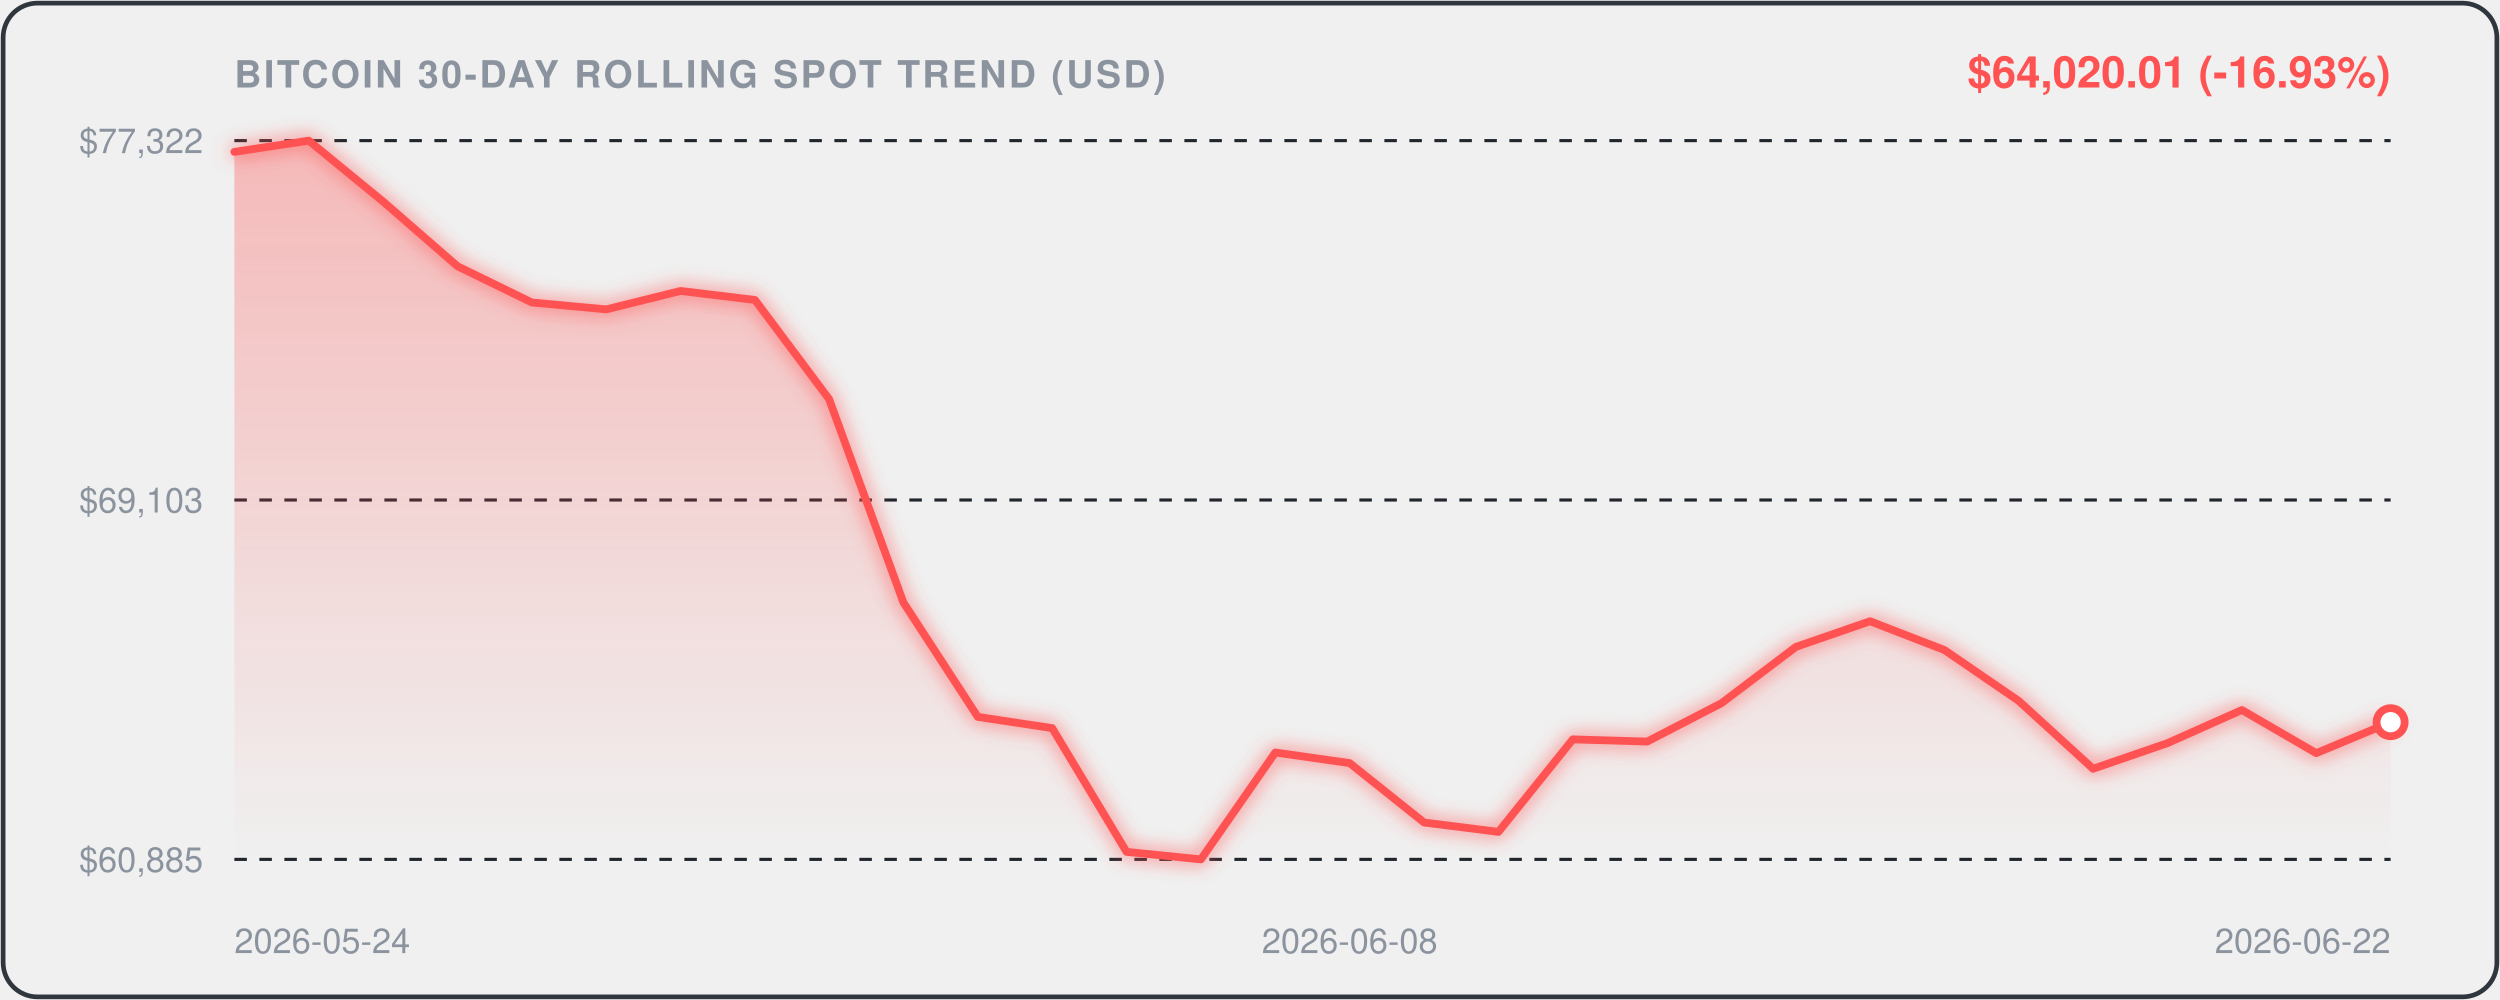
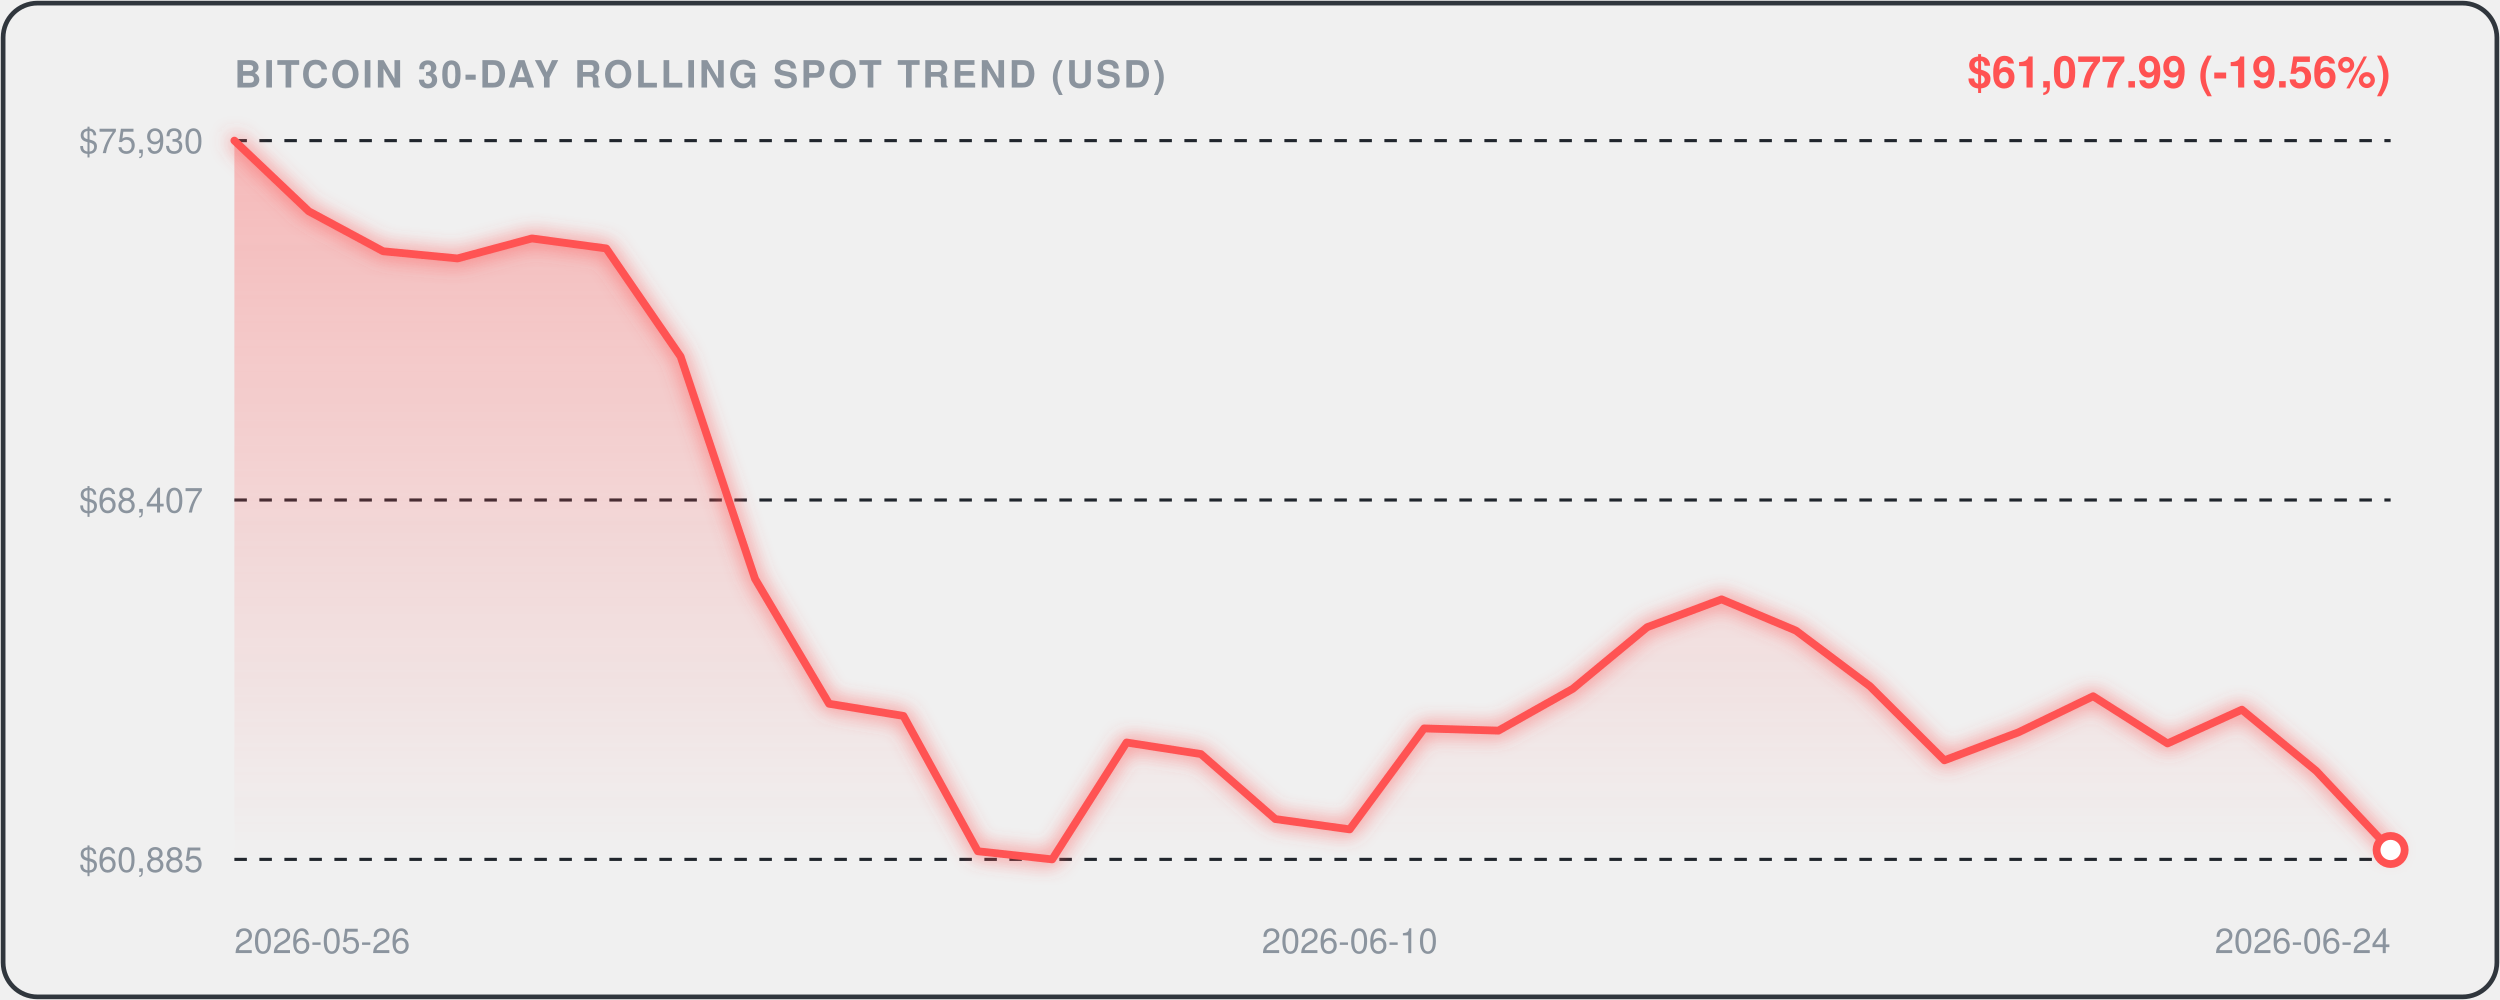
<svg xmlns="http://www.w3.org/2000/svg" viewBox="0 0 800 320" width="100%" height="100%" style="background:#0d1117;border-radius:12px;font-family:-apple-system,BlinkMacSystemFont,'Segoe UI',Helvetica,Arial,sans-serif;">
  <defs>
    <linearGradient id="areaGrad" x1="0" y1="0" x2="0" y2="1">
      <stop offset="0%" stop-color="rgba(255, 82, 82, 0.35)" />
      <stop offset="100%" stop-color="rgba(255, 82, 82, 0.0)" />
    </linearGradient>
    <filter id="glow" x="-20%" y="-20%" width="140%" height="140%">
      <feGaussianBlur stdDeviation="3" result="blur" />
      <feComposite in="SourceGraphic" in2="blur" operator="over" />
    </filter>
  </defs>
  <rect x="1" y="1" width="798" height="318" rx="11" fill="none" stroke="#30363d" stroke-width="1.5" />
  <text x="75" y="28" fill="#8b949e" font-size="12" font-weight="600" letter-spacing="0.8">BITCOIN 30-DAY ROLLING SPOT TREND (USD)</text>
-   <text x="765" y="28" text-anchor="end" fill="#FF5252" font-size="14" font-weight="700">$64,020.01 (-16.93%)</text>
+   <text x="765" y="28" text-anchor="end" fill="#FF5252" font-size="14" font-weight="700">$61,077.99 (-19.56%)</text>
  <line x1="75" y1="45" x2="765" y2="45" stroke="#21262d" stroke-width="1" stroke-dasharray="4,4" />
-   <text x="65" y="49" text-anchor="end" fill="#8b949e" font-size="11">$77,322</text>
+   <text x="65" y="49" text-anchor="end" fill="#8b949e" font-size="11">$75,930</text>
  <line x1="75" y1="160.0" x2="765" y2="160.0" stroke="#21262d" stroke-width="1" stroke-dasharray="4,4" />
-   <text x="65" y="164.0" text-anchor="end" fill="#8b949e" font-size="11">$69,103</text>
+   <text x="65" y="164.0" text-anchor="end" fill="#8b949e" font-size="11">$68,407</text>
  <line x1="75" y1="275" x2="765" y2="275" stroke="#21262d" stroke-width="1" stroke-dasharray="4,4" />
  <text x="65" y="279" text-anchor="end" fill="#8b949e" font-size="11">$60,885</text>
-   <path d="M 75.0,48.6 L 98.8,45.0 L 122.6,64.5 L 146.4,85.2 L 170.2,96.8 L 194.0,99.0 L 217.8,93.1 L 241.6,96.0 L 265.3,127.7 L 289.1,192.8 L 312.9,229.4 L 336.7,233.0 L 360.5,272.6 L 384.3,275.0 L 408.1,240.8 L 431.9,244.2 L 455.7,263.2 L 479.5,266.2 L 503.3,236.6 L 527.1,237.3 L 550.9,225.0 L 574.7,207.0 L 598.4,198.8 L 622.2,208.0 L 646.0,224.3 L 669.8,246.0 L 693.6,237.8 L 717.4,227.2 L 741.2,241.0 L 765.0,231.1 L 765.0,275.0 L 75.0,275.0 Z" fill="url(#areaGrad)" />
-   <path d="M 75.0,48.6 L 98.8,45.0 L 122.6,64.5 L 146.4,85.2 L 170.2,96.8 L 194.0,99.0 L 217.8,93.1 L 241.6,96.0 L 265.3,127.7 L 289.1,192.8 L 312.9,229.4 L 336.7,233.0 L 360.5,272.6 L 384.3,275.0 L 408.1,240.8 L 431.9,244.2 L 455.7,263.2 L 479.5,266.2 L 503.3,236.6 L 527.1,237.3 L 550.9,225.0 L 574.7,207.0 L 598.4,198.8 L 622.2,208.0 L 646.0,224.3 L 669.8,246.0 L 693.6,237.8 L 717.4,227.2 L 741.2,241.0 L 765.0,231.1" fill="none" stroke="#FF5252" stroke-width="2.5" stroke-linecap="round" stroke-linejoin="round" filter="url(#glow)" />
-   <circle cx="765.0" cy="231.1" r="4.5" fill="#ffffff" stroke="#FF5252" stroke-width="2.5" />
-   <text x="75.0" y="305" fill="#8b949e" font-size="11" text-anchor="start">2026-05-24</text>
-   <text x="431.9" y="305" fill="#8b949e" font-size="11" text-anchor="middle">2026-06-08</text>
-   <text x="765.0" y="305" fill="#8b949e" font-size="11" text-anchor="end">2026-06-22</text>
+   <path d="M 75.0,45.0 L 98.8,67.6 L 122.6,80.4 L 146.4,82.7 L 170.2,76.3 L 194.0,79.5 L 217.8,114.1 L 241.6,185.2 L 265.3,225.2 L 289.1,229.1 L 312.9,272.4 L 336.7,275.0 L 360.5,237.6 L 384.3,241.3 L 408.1,262.1 L 431.9,265.4 L 455.7,233.1 L 479.5,233.8 L 503.3,220.4 L 527.1,200.7 L 550.9,191.8 L 574.7,201.8 L 598.4,219.6 L 622.2,243.3 L 646.0,234.3 L 669.8,222.8 L 693.6,237.9 L 717.4,227.1 L 741.2,246.7 L 765.0,272.0 L 765.0,275.0 L 75.0,275.0 Z" fill="url(#areaGrad)" />
+   <path d="M 75.0,45.0 L 98.8,67.6 L 122.6,80.4 L 146.4,82.7 L 170.2,76.3 L 194.0,79.5 L 217.8,114.1 L 241.6,185.2 L 265.3,225.2 L 289.1,229.1 L 312.9,272.4 L 336.7,275.0 L 360.5,237.6 L 384.3,241.3 L 408.1,262.1 L 431.9,265.4 L 455.7,233.1 L 479.5,233.8 L 503.3,220.4 L 527.1,200.7 L 550.9,191.8 L 574.7,201.8 L 598.4,219.6 L 622.2,243.3 L 646.0,234.3 L 669.8,222.8 L 693.6,237.9 L 717.4,227.1 L 741.2,246.7 L 765.0,272.0" fill="none" stroke="#FF5252" stroke-width="2.5" stroke-linecap="round" stroke-linejoin="round" filter="url(#glow)" />
+   <circle cx="765.0" cy="272.0" r="4.5" fill="#ffffff" stroke="#FF5252" stroke-width="2.5" />
+   <text x="75.0" y="305" fill="#8b949e" font-size="11" text-anchor="start">2026-05-26</text>
+   <text x="431.9" y="305" fill="#8b949e" font-size="11" text-anchor="middle">2026-06-10</text>
+   <text x="765.0" y="305" fill="#8b949e" font-size="11" text-anchor="end">2026-06-24</text>
</svg>
